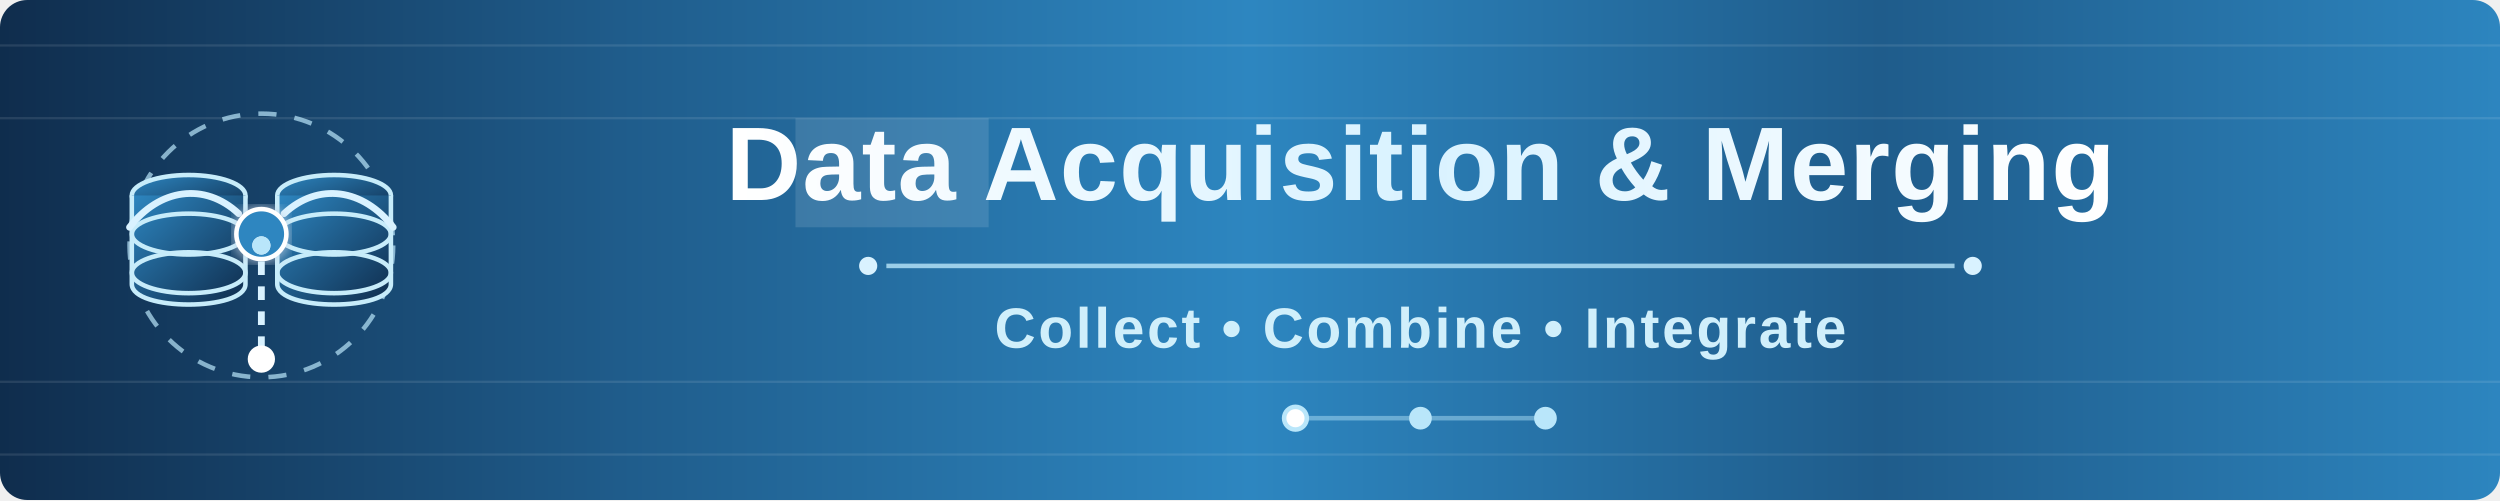
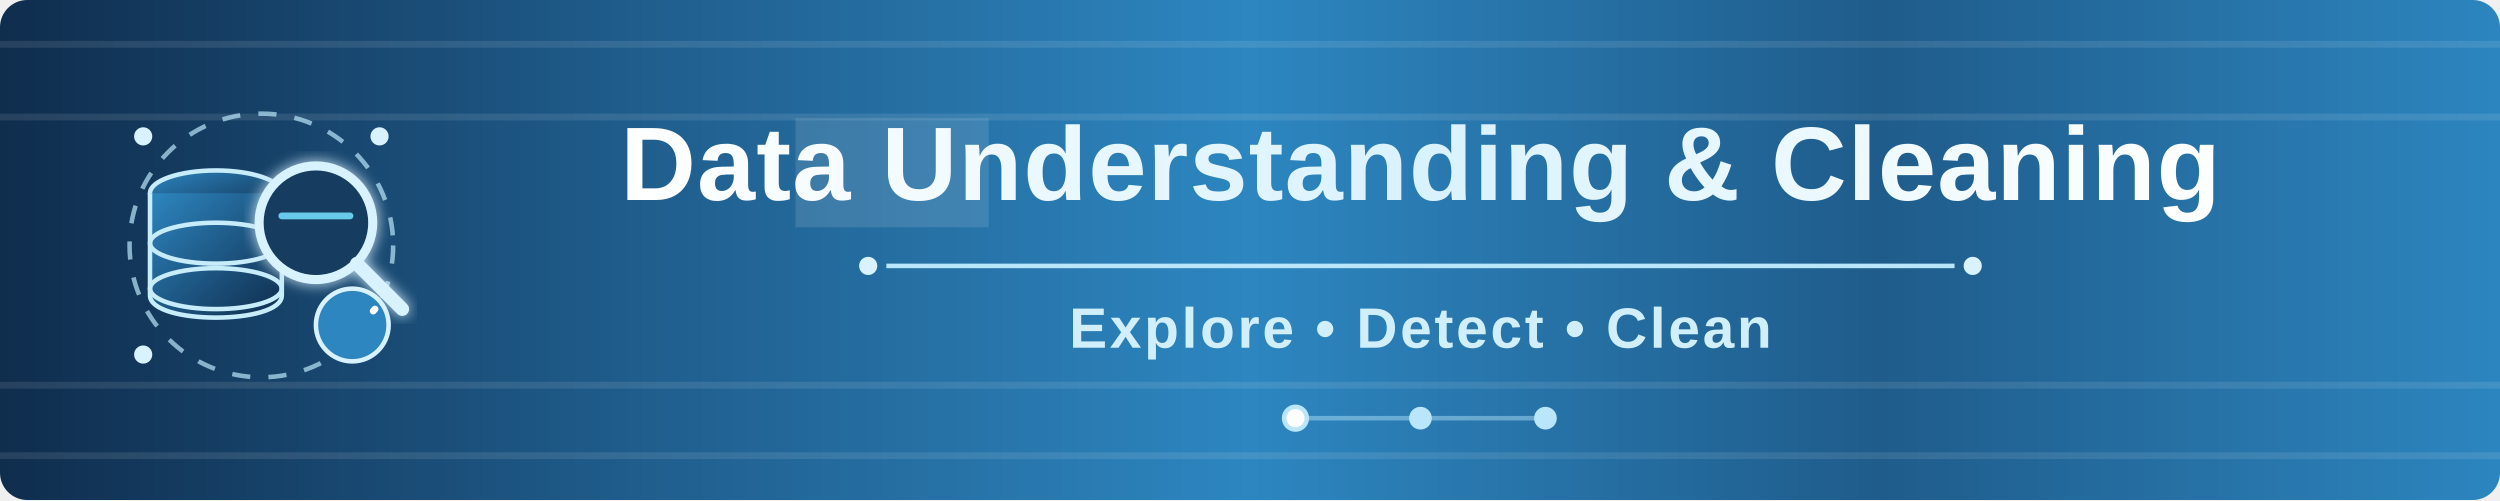
<svg xmlns="http://www.w3.org/2000/svg" width="1100" height="220" viewBox="0 0 1100 220">
  <defs>
    <linearGradient id="bg" x1="0%" y1="0%" x2="100%" y2="0%">
      <stop offset="0%" stop-color="#0F2C4C" />
      <stop offset="25%" stop-color="#1F5C8B" />
      <stop offset="50%" stop-color="#2D86C0" />
      <stop offset="75%" stop-color="#1F5C8B" />
      <stop offset="100%" stop-color="#2D86C0" />
    </linearGradient>
    <linearGradient id="title" x1="0%" x2="100%">
      <stop offset="0%" stop-color="#FFFFFF" />
      <stop offset="50%" stop-color="#D9F2FF" />
      <stop offset="100%" stop-color="#FFFFFF" />
    </linearGradient>
-     <linearGradient id="database" x1="0%" y1="0%" x2="100%" y2="100%">
+     <linearGradient id="icon" x1="0%" y1="0%" x2="100%" y2="100%">
      <stop offset="0%" stop-color="#2D86C0" />
      <stop offset="100%" stop-color="#0F2C4C" />
    </linearGradient>
    <filter id="glow">
      <feGaussianBlur stdDeviation="3" result="blur" />
      <feMerge>
        <feMergeNode in="blur" />
        <feMergeNode in="SourceGraphic" />
      </feMerge>
    </filter>
  </defs>
  <rect width="1100" height="220" rx="12" fill="url(#bg)" />
-   <g opacity=".10" stroke="#FFFFFF">
-     <line x1="0" y1="20" x2="1100" y2="20" />
-     <line x1="0" y1="52" x2="1100" y2="52" />
-     <line x1="0" y1="168" x2="1100" y2="168" />
-     <line x1="0" y1="200" x2="1100" y2="200" />
+   <g opacity=".10" fill="#FFFFFF">
+     <rect x="0" y="18" width="1100" height="3" />
+     <rect x="0" y="50" width="1100" height="3" />
+     <rect x="0" y="168" width="1100" height="3" />
+     <rect x="0" y="199" width="1100" height="3" />
  </g>
  <g transform="translate(115 108)">
    <circle r="58" fill="none" stroke="#B9E6FA" stroke-width="2" stroke-dasharray="8 8" opacity=".7">
      <animateTransform attributeName="transform" type="rotate" from="0" to="360" dur="12s" repeatCount="indefinite" />
    </circle>
-     <g transform="translate(-32 0)" fill="url(#database)" stroke="#C7ECFA" stroke-width="2">
-       <ellipse cx="0" cy="-22" rx="25" ry="9" />
-       <path d="M-25,-22 V17                C-25,29 25,29 25,17                V-22" />
-       <ellipse cx="0" cy="-5" rx="25" ry="9" fill="none" />
-       <ellipse cx="0" cy="12" rx="25" ry="9" fill="none" />
+     <g transform="translate(-20 4)" fill="url(#icon)" stroke="#C7ECFA" stroke-width="2">
+       <ellipse cx="0" cy="-27" rx="29" ry="10" />
+       <path d="M-29,-27              V18              C-29,31 29,31 29,18              V-27" />
+       <ellipse cx="0" cy="-5" rx="29" ry="9" fill="none" />
+       <ellipse cx="0" cy="15" rx="29" ry="9" fill="none" />
    </g>
-     <g transform="translate(32 0)" fill="url(#database)" stroke="#C7ECFA" stroke-width="2">
-       <ellipse cx="0" cy="-22" rx="25" ry="9" />
-       <path d="M-25,-22 V17                C-25,29 25,29 25,17                V-22" />
-       <ellipse cx="0" cy="-5" rx="25" ry="9" fill="none" />
-       <ellipse cx="0" cy="12" rx="25" ry="9" fill="none" />
+     <g transform="translate(24 -10)" filter="url(#glow)">
+       <circle cx="0" cy="0" r="25" fill="#123C60" stroke="#D9F2FF" stroke-width="4" />
+       <line x1="18" y1="18" x2="38" y2="38" stroke="#D9F2FF" stroke-width="6" stroke-linecap="round" />
+       <line x1="-15" y1="-3" x2="15" y2="-3" stroke="#67C9EA" stroke-width="3" stroke-linecap="round">
+         <animate attributeName="y1" values="-12;12;-12" dur="2s" repeatCount="indefinite" />
+         <animate attributeName="y2" values="-12;12;-12" dur="2s" repeatCount="indefinite" />
+       </line>
    </g>
-     <path d="M-58,-8              C-45,-25 -25,-28 -10,-14" fill="none" stroke="#D9F2FF" stroke-width="3" stroke-linecap="round" />
-     <path d="M58,-8              C45,-25 25,-28 10,-14" fill="none" stroke="#D9F2FF" stroke-width="3" stroke-linecap="round" />
-     <circle cx="0" cy="-5" r="11" fill="#2D86C0" stroke="#FFFFFF" stroke-width="2" filter="url(#glow)">
-       <animate attributeName="r" values="9;13;9" dur="1.8s" repeatCount="indefinite" />
-     </circle>
-     <circle r="4" fill="#FFFFFF">
-       <animateMotion path="M-58,-8 C-45,-25 -25,-28 -10,-14" dur="1.8s" repeatCount="indefinite" />
-     </circle>
-     <circle r="4" fill="#B9E6FA">
-       <animateMotion path="M58,-8 C45,-25 25,-28 10,-14" dur="1.8s" repeatCount="indefinite" />
-     </circle>
-     <path d="M0,7 V48" stroke="#D9F2FF" stroke-width="3" stroke-dasharray="6 5" />
-     <circle cx="0" cy="50" r="6" fill="#FFFFFF">
-       <animate attributeName="cy" values="48;55;48" dur="1.5s" repeatCount="indefinite" />
-     </circle>
+     <g transform="translate(40 35)">
+       <circle r="16" fill="#2D86C0" stroke="#D9F2FF" stroke-width="2">
+         <animate attributeName="r" values="14;18;14" dur="1.8s" repeatCount="indefinite" />
+       </circle>
+       <path d="M-8,0 L-2,6 L10,-7" fill="none" stroke="#FFFFFF" stroke-width="3" stroke-linecap="round" stroke-linejoin="round" stroke-dasharray="25" stroke-dashoffset="25">
+         <animate attributeName="stroke-dashoffset" values="25;0;0;25" dur="2.5s" repeatCount="indefinite" />
+       </path>
+     </g>
+     <g fill="#D9F2FF">
+       <circle cx="-52" cy="-48" r="4">
+         <animate attributeName="opacity" values=".2;1;.2" dur="1.5s" repeatCount="indefinite" />
+       </circle>
+       <circle cx="52" cy="-48" r="4">
+         <animate attributeName="opacity" values="1;.2;1" dur="1.8s" repeatCount="indefinite" />
+       </circle>
+       <circle cx="-52" cy="48" r="4">
+         <animate attributeName="opacity" values=".2;1;.2" dur="2s" repeatCount="indefinite" />
+       </circle>
+     </g>
  </g>
  <text x="625" y="88" text-anchor="middle" font-family="Arial, Helvetica, sans-serif" font-size="46" font-weight="700" letter-spacing=".5" fill="url(#title)">

-     Data Acquisition &amp; Merging
+   Data Understanding &amp; Cleaning

-   </text>
+ </text>
  <rect x="350" y="52" width="85" height="48" fill="#FFFFFF" opacity=".12">
-     <animate attributeName="x" values="350;870;350" dur="3.5s" repeatCount="indefinite" />
+     <animate attributeName="x" values="350;875;350" dur="3.5s" repeatCount="indefinite" />
  </rect>
-   <line x1="390" y1="117" x2="860" y2="117" stroke="#B9E6FA" stroke-width="2" opacity=".8" />
+   <line x1="390" y1="117" x2="860" y2="117" stroke="#B9E6FA" stroke-width="2" />
  <circle cx="382" cy="117" r="4" fill="#D9F2FF" />
  <circle cx="868" cy="117" r="4" fill="#D9F2FF" />
  <text x="625" y="153" text-anchor="middle" font-family="Arial, Helvetica, sans-serif" font-size="25" font-weight="600" letter-spacing="1.2" fill="#D0EFFB">

-     Collect • Combine • Integrate
+   Explore • Detect • Clean

-   </text>
+ </text>
  <g transform="translate(625 184)" stroke="#B9E6FA" stroke-width="2">
    <line x1="-55" y1="0" x2="55" y2="0" opacity=".45" />
    <circle cx="-55" cy="0" r="4" fill="#B9E6FA" />
    <circle cx="0" cy="0" r="4" fill="#B9E6FA" />
    <circle cx="55" cy="0" r="4" fill="#B9E6FA" />
    <circle cx="-55" cy="0" r="5" fill="#FFFFFF">
      <animate attributeName="cx" values="-55;0;55;-55" dur="2.5s" repeatCount="indefinite" />
    </circle>
  </g>
</svg>
